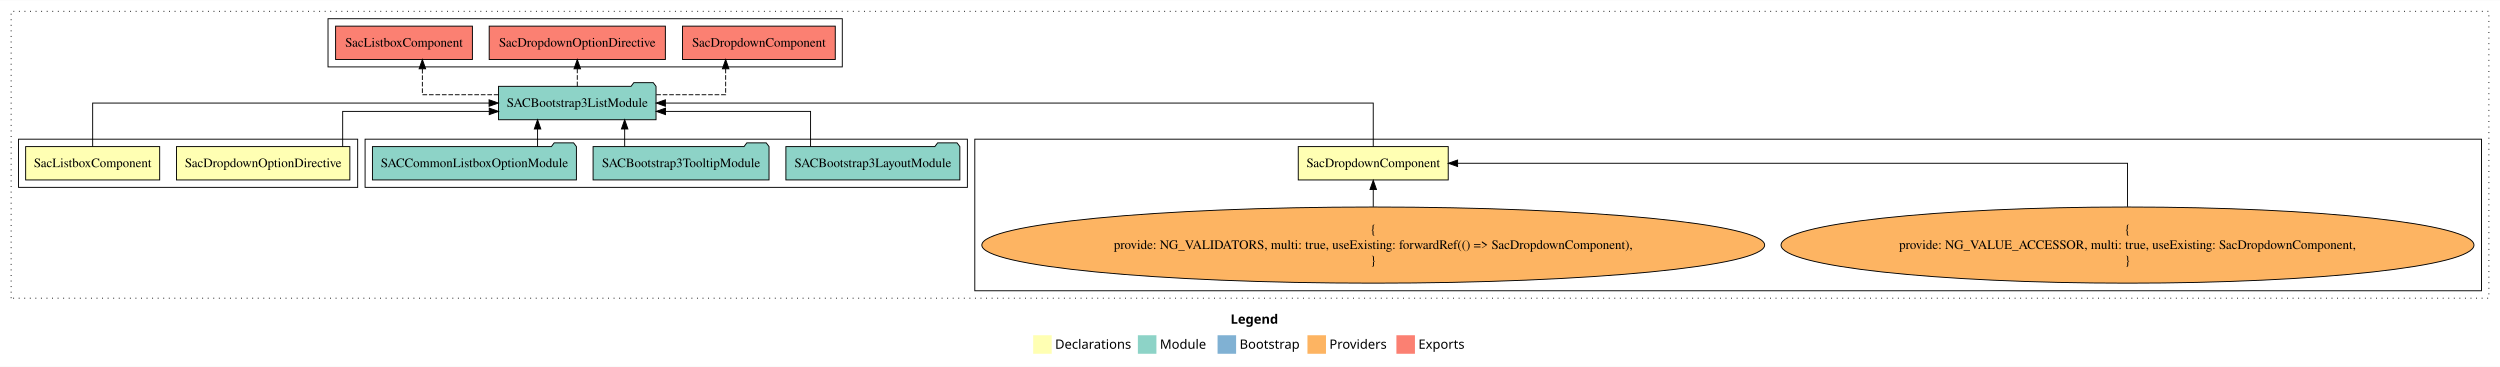
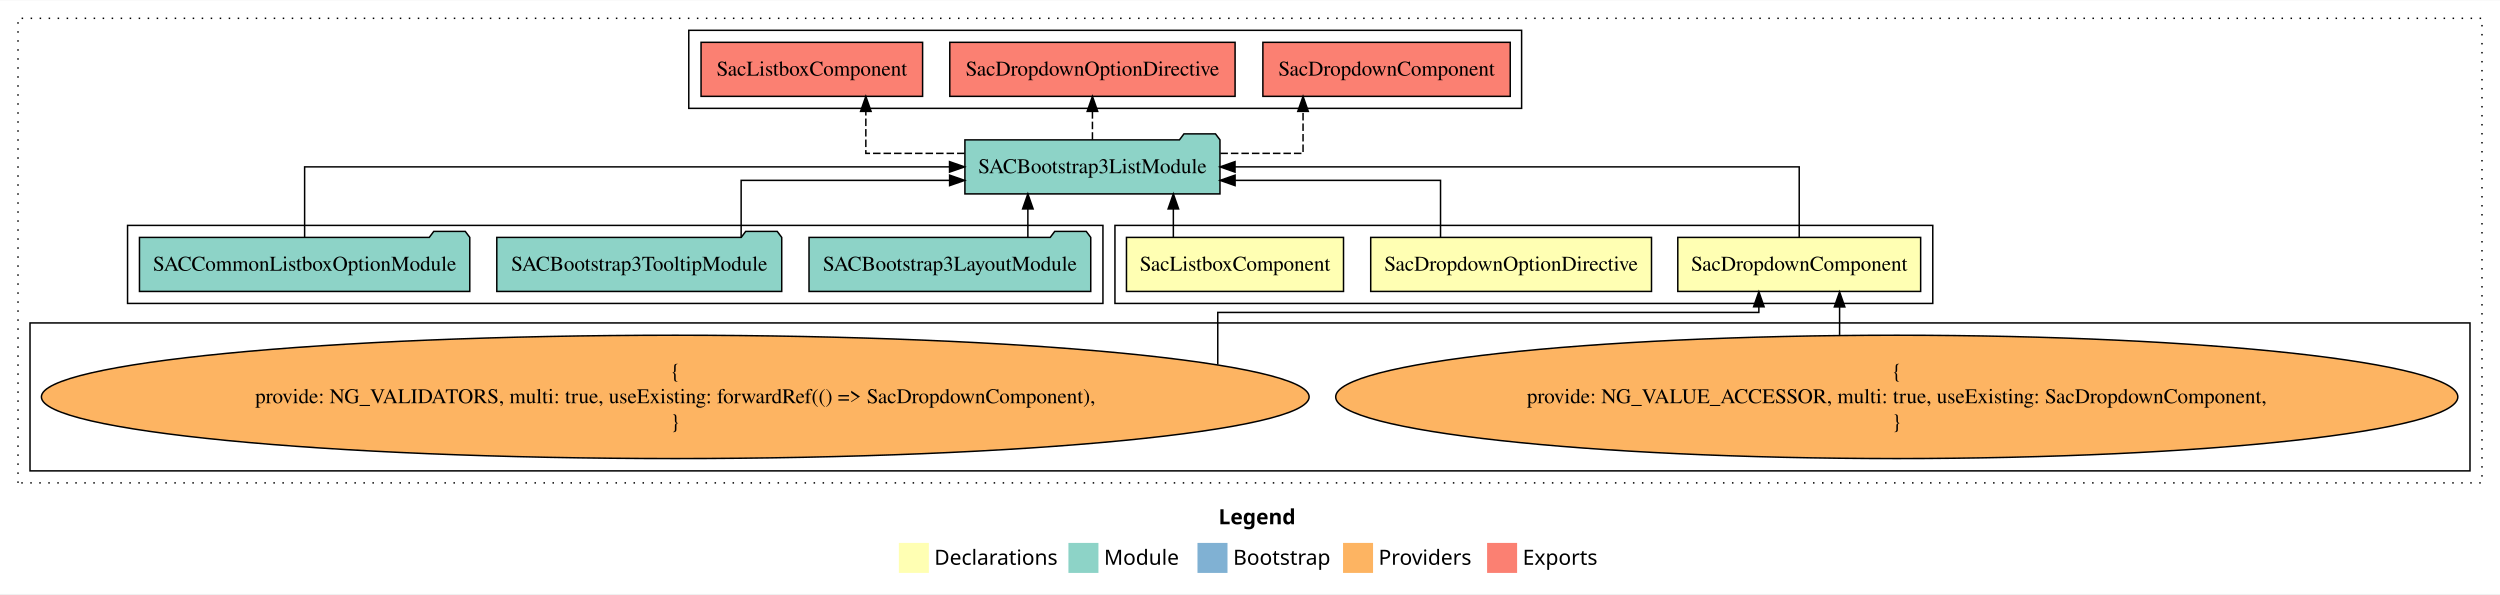
- <svg xmlns="http://www.w3.org/2000/svg" width="2698pt" height="396pt" viewBox="0.00 0.00 2698.00 395.59">
+ <svg xmlns="http://www.w3.org/2000/svg" width="1666pt" height="396pt" viewBox="0.00 0.00 1666.00 395.59">
  <g id="graph0" class="graph" transform="scale(1 1) rotate(0) translate(4 391.59)">
-     <polygon fill="white" stroke="transparent" points="-4,4 -4,-391.59 2694,-391.59 2694,4 -4,4" />
-     <text text-anchor="start" x="1324.01" y="-42.4" font-family="Times-12" font-weight="bold" font-size="14.00">Legend</text>
-     <polygon fill="#ffffb3" stroke="transparent" points="1111,-10 1111,-30 1131,-30 1131,-10 1111,-10" />
-     <text text-anchor="start" x="1134.63" y="-15.4" font-family="Times-12" font-size="14.00">  Declarations</text>
-     <polygon fill="#8dd3c7" stroke="transparent" points="1224,-10 1224,-30 1244,-30 1244,-10 1224,-10" />
-     <text text-anchor="start" x="1247.73" y="-15.4" font-family="Times-12" font-size="14.00">  Module</text>
-     <polygon fill="#80b1d3" stroke="transparent" points="1310,-10 1310,-30 1330,-30 1330,-10 1310,-10" />
-     <text text-anchor="start" x="1333.78" y="-15.4" font-family="Times-12" font-size="14.00">  Bootstrap</text>
-     <polygon fill="#fdb462" stroke="transparent" points="1407,-10 1407,-30 1427,-30 1427,-10 1407,-10" />
-     <text text-anchor="start" x="1430.67" y="-15.4" font-family="Times-12" font-size="14.00">  Providers</text>
-     <polygon fill="#fb8072" stroke="transparent" points="1503,-10 1503,-30 1523,-30 1523,-10 1503,-10" />
-     <text text-anchor="start" x="1526.73" y="-15.4" font-family="Times-12" font-size="14.00">  Exports</text>
+     <polygon fill="white" stroke="transparent" points="-4,4 -4,-391.59 1662,-391.59 1662,4 -4,4" />
+     <text text-anchor="start" x="808.01" y="-42.4" font-family="Times-12" font-weight="bold" font-size="14.00">Legend</text>
+     <polygon fill="#ffffb3" stroke="transparent" points="595,-10 595,-30 615,-30 615,-10 595,-10" />
+     <text text-anchor="start" x="618.63" y="-15.4" font-family="Times-12" font-size="14.00">  Declarations</text>
+     <polygon fill="#8dd3c7" stroke="transparent" points="708,-10 708,-30 728,-30 728,-10 708,-10" />
+     <text text-anchor="start" x="731.73" y="-15.4" font-family="Times-12" font-size="14.00">  Module</text>
+     <polygon fill="#80b1d3" stroke="transparent" points="794,-10 794,-30 814,-30 814,-10 794,-10" />
+     <text text-anchor="start" x="817.78" y="-15.4" font-family="Times-12" font-size="14.00">  Bootstrap</text>
+     <polygon fill="#fdb462" stroke="transparent" points="891,-10 891,-30 911,-30 911,-10 891,-10" />
+     <text text-anchor="start" x="914.67" y="-15.4" font-family="Times-12" font-size="14.00">  Providers</text>
+     <polygon fill="#fb8072" stroke="transparent" points="987,-10 987,-30 1007,-30 1007,-10 987,-10" />
+     <text text-anchor="start" x="1010.73" y="-15.4" font-family="Times-12" font-size="14.00">  Exports</text>
    <g id="clust1" class="cluster">
-       <polygon fill="none" stroke="black" stroke-dasharray="1,5" points="8,-70 8,-379.59 2682,-379.59 2682,-70 8,-70" />
+       <polygon fill="none" stroke="black" stroke-dasharray="1,5" points="8,-70 8,-379.59 1650,-379.59 1650,-70 8,-70" />
+     </g>
+     <g id="clust2" class="cluster">
+       <polygon fill="none" stroke="black" points="739,-189.59 739,-241.59 1284,-241.59 1284,-189.59 739,-189.59" />
    </g>
    <g id="clust3" class="cluster">
-       <polygon fill="none" stroke="black" points="1048,-78 1048,-241.59 2674,-241.59 2674,-78 1048,-78" />
+       <polygon fill="none" stroke="black" points="16,-78 16,-176.59 1642,-176.59 1642,-78 16,-78" />
+     </g>
+     <g id="clust7" class="cluster">
+       <polygon fill="none" stroke="black" points="455,-319.59 455,-371.59 1010,-371.59 1010,-319.59 455,-319.59" />
    </g>
    <g id="clust6" class="cluster">
-       <polygon fill="none" stroke="black" points="390,-189.59 390,-241.59 1040,-241.59 1040,-189.59 390,-189.59" />
-     </g>
-     <g id="clust7" class="cluster">
-       <polygon fill="none" stroke="black" points="350,-319.59 350,-371.59 905,-371.59 905,-319.59 350,-319.59" />
-     </g>
-     <g id="clust2" class="cluster">
-       <polygon fill="none" stroke="black" points="16,-189.59 16,-241.59 382,-241.59 382,-189.59 16,-189.59" />
+       <polygon fill="none" stroke="black" points="81,-189.59 81,-241.59 731,-241.59 731,-189.59 81,-189.59" />
    </g>
    <g id="node1" class="node">
-       <polygon fill="#ffffb3" stroke="black" points="1558.92,-233.59 1397.08,-233.59 1397.08,-197.59 1558.92,-197.59 1558.92,-233.59" />
-       <text text-anchor="middle" x="1478" y="-211.39" font-family="Times,serif" font-size="14.00">SacDropdownComponent</text>
+       <polygon fill="#ffffb3" stroke="black" points="1275.92,-233.59 1114.08,-233.59 1114.08,-197.59 1275.92,-197.59 1275.92,-233.59" />
+       <text text-anchor="middle" x="1195" y="-211.39" font-family="Times,serif" font-size="14.00">SacDropdownComponent</text>
    </g>
    <g id="node4" class="node">
-       <polygon fill="#8dd3c7" stroke="black" points="703.99,-298.59 700.99,-302.59 679.99,-302.59 676.99,-298.59 534.01,-298.59 534.01,-262.59 703.99,-262.59 703.99,-298.59" />
-       <text text-anchor="middle" x="619" y="-276.39" font-family="Times,serif" font-size="14.00">SACBootstrap3ListModule</text>
+       <polygon fill="#8dd3c7" stroke="black" points="808.99,-298.59 805.99,-302.59 784.99,-302.59 781.99,-298.59 639.01,-298.59 639.01,-262.59 808.99,-262.59 808.99,-298.59" />
+       <text text-anchor="middle" x="724" y="-276.39" font-family="Times,serif" font-size="14.00">SACBootstrap3ListModule</text>
    </g>
    <g id="edge1" class="edge">
-       <path fill="none" stroke="black" d="M1478,-233.7C1478,-252.93 1478,-280.59 1478,-280.59 1478,-280.59 714.11,-280.59 714.11,-280.59" />
-       <polygon fill="black" stroke="black" points="714.11,-277.09 704.11,-280.59 714.11,-284.09 714.11,-277.09" />
+       <path fill="none" stroke="black" d="M1195,-233.7C1195,-252.93 1195,-280.59 1195,-280.59 1195,-280.59 819.02,-280.59 819.02,-280.59" />
+       <polygon fill="black" stroke="black" points="819.02,-277.09 809.02,-280.59 819.02,-284.09 819.02,-277.09" />
    </g>
    <g id="node2" class="node">
-       <polygon fill="#ffffb3" stroke="black" points="373.56,-233.59 186.44,-233.59 186.44,-197.59 373.56,-197.59 373.56,-233.59" />
-       <text text-anchor="middle" x="280" y="-211.39" font-family="Times,serif" font-size="14.00">SacDropdownOptionDirective</text>
+       <polygon fill="#ffffb3" stroke="black" points="1096.56,-233.59 909.44,-233.59 909.44,-197.59 1096.56,-197.59 1096.56,-233.59" />
+       <text text-anchor="middle" x="1003" y="-211.39" font-family="Times,serif" font-size="14.00">SacDropdownOptionDirective</text>
    </g>
    <g id="edge4" class="edge">
-       <path fill="none" stroke="black" d="M365.81,-233.62C365.81,-249.99 365.81,-271.59 365.81,-271.59 365.81,-271.59 523.99,-271.59 523.99,-271.59" />
-       <polygon fill="black" stroke="black" points="523.99,-275.09 533.99,-271.59 523.99,-268.09 523.99,-275.09" />
+       <path fill="none" stroke="black" d="M955.97,-233.62C955.97,-249.99 955.97,-271.59 955.97,-271.59 955.97,-271.59 819.06,-271.59 819.06,-271.59" />
+       <polygon fill="black" stroke="black" points="819.06,-268.09 809.06,-271.59 819.06,-275.09 819.06,-268.09" />
    </g>
    <g id="node3" class="node">
-       <polygon fill="#ffffb3" stroke="black" points="168.32,-233.59 23.68,-233.59 23.68,-197.59 168.32,-197.59 168.32,-233.59" />
-       <text text-anchor="middle" x="96" y="-211.39" font-family="Times,serif" font-size="14.00">SacListboxComponent</text>
+       <polygon fill="#ffffb3" stroke="black" points="891.32,-233.59 746.68,-233.59 746.68,-197.59 891.32,-197.59 891.32,-233.59" />
+       <text text-anchor="middle" x="819" y="-211.39" font-family="Times,serif" font-size="14.00">SacListboxComponent</text>
    </g>
    <g id="edge5" class="edge">
-       <path fill="none" stroke="black" d="M96,-233.7C96,-252.93 96,-280.59 96,-280.59 96,-280.59 523.81,-280.59 523.81,-280.59" />
-       <polygon fill="black" stroke="black" points="523.81,-284.09 533.81,-280.59 523.81,-277.09 523.81,-284.09" />
+       <path fill="none" stroke="black" d="M777.92,-233.7C777.92,-233.7 777.92,-252.58 777.92,-252.58" />
+       <polygon fill="black" stroke="black" points="774.42,-252.58 777.92,-262.58 781.42,-252.58 774.42,-252.58" />
    </g>
    <g id="node10" class="node">
-       <polygon fill="#fb8072" stroke="black" points="897.42,-363.59 732.58,-363.59 732.58,-327.59 897.42,-327.59 897.42,-363.59" />
-       <text text-anchor="middle" x="815" y="-341.39" font-family="Times,serif" font-size="14.00">SacDropdownComponent </text>
+       <polygon fill="#fb8072" stroke="black" points="1002.42,-363.59 837.58,-363.59 837.58,-327.59 1002.42,-327.59 1002.42,-363.59" />
+       <text text-anchor="middle" x="920" y="-341.39" font-family="Times,serif" font-size="14.00">SacDropdownComponent </text>
    </g>
    <g id="edge9" class="edge">
-       <path fill="none" stroke="black" stroke-dasharray="5,2" d="M704.22,-289.59C742.46,-289.59 779.13,-289.59 779.13,-289.59 779.13,-289.59 779.13,-317.56 779.13,-317.56" />
-       <polygon fill="black" stroke="black" points="775.63,-317.56 779.13,-327.56 782.63,-317.56 775.63,-317.56" />
+       <path fill="none" stroke="black" stroke-dasharray="5,2" d="M809.28,-289.59C838.67,-289.59 864.35,-289.59 864.35,-289.59 864.35,-289.59 864.35,-317.56 864.35,-317.56" />
+       <polygon fill="black" stroke="black" points="860.85,-317.56 864.35,-327.56 867.85,-317.56 860.85,-317.56" />
    </g>
    <g id="node11" class="node">
-       <polygon fill="#fb8072" stroke="black" points="714.06,-363.59 523.94,-363.59 523.94,-327.59 714.06,-327.59 714.06,-363.59" />
-       <text text-anchor="middle" x="619" y="-341.39" font-family="Times,serif" font-size="14.00">SacDropdownOptionDirective </text>
+       <polygon fill="#fb8072" stroke="black" points="819.06,-363.59 628.94,-363.59 628.94,-327.59 819.06,-327.59 819.06,-363.59" />
+       <text text-anchor="middle" x="724" y="-341.39" font-family="Times,serif" font-size="14.00">SacDropdownOptionDirective </text>
    </g>
    <g id="edge10" class="edge">
-       <path fill="none" stroke="black" stroke-dasharray="5,2" d="M619,-298.7C619,-298.7 619,-317.58 619,-317.58" />
-       <polygon fill="black" stroke="black" points="615.5,-317.58 619,-327.58 622.5,-317.58 615.5,-317.58" />
+       <path fill="none" stroke="black" stroke-dasharray="5,2" d="M724,-298.7C724,-298.7 724,-317.58 724,-317.58" />
+       <polygon fill="black" stroke="black" points="720.5,-317.58 724,-327.58 727.5,-317.58 720.5,-317.58" />
    </g>
    <g id="node12" class="node">
-       <polygon fill="#fb8072" stroke="black" points="505.82,-363.59 358.18,-363.59 358.18,-327.59 505.82,-327.59 505.82,-363.59" />
-       <text text-anchor="middle" x="432" y="-341.39" font-family="Times,serif" font-size="14.00">SacListboxComponent </text>
+       <polygon fill="#fb8072" stroke="black" points="610.82,-363.59 463.18,-363.59 463.18,-327.59 610.82,-327.59 610.82,-363.59" />
+       <text text-anchor="middle" x="537" y="-341.39" font-family="Times,serif" font-size="14.00">SacListboxComponent </text>
    </g>
    <g id="edge11" class="edge">
-       <path fill="none" stroke="black" stroke-dasharray="5,2" d="M533.94,-289.59C492.64,-289.59 451.82,-289.59 451.82,-289.59 451.82,-289.59 451.82,-317.56 451.82,-317.56" />
-       <polygon fill="black" stroke="black" points="448.32,-317.56 451.82,-327.56 455.32,-317.56 448.32,-317.56" />
+       <path fill="none" stroke="black" stroke-dasharray="5,2" d="M638.78,-289.59C604.53,-289.59 572.99,-289.59 572.99,-289.59 572.99,-289.59 572.99,-317.56 572.99,-317.56" />
+       <polygon fill="black" stroke="black" points="569.49,-317.56 572.99,-327.56 576.49,-317.56 569.49,-317.56" />
    </g>
    <g id="node5" class="node">
-       <ellipse fill="#fdb462" stroke="black" cx="2292" cy="-127.3" rx="373.9" ry="41.09" />
-       <text text-anchor="middle" x="2292" y="-139.9" font-family="Times,serif" font-size="14.00">{</text>
-       <text text-anchor="middle" x="2292" y="-123.1" font-family="Times,serif" font-size="14.00">    provide: NG_VALUE_ACCESSOR, multi: true, useExisting: SacDropdownComponent,</text>
-       <text text-anchor="middle" x="2292" y="-106.3" font-family="Times,serif" font-size="14.00">}</text>
+       <ellipse fill="#fdb462" stroke="black" cx="1260" cy="-127.3" rx="373.9" ry="41.09" />
+       <text text-anchor="middle" x="1260" y="-139.9" font-family="Times,serif" font-size="14.00">{</text>
+       <text text-anchor="middle" x="1260" y="-123.1" font-family="Times,serif" font-size="14.00">    provide: NG_VALUE_ACCESSOR, multi: true, useExisting: SacDropdownComponent,</text>
+       <text text-anchor="middle" x="1260" y="-106.3" font-family="Times,serif" font-size="14.00">}</text>
    </g>
    <g id="edge2" class="edge">
-       <path fill="none" stroke="black" d="M2292,-168.6C2292,-191.58 2292,-215.59 2292,-215.59 2292,-215.59 1569.03,-215.59 1569.03,-215.59" />
-       <polygon fill="black" stroke="black" points="1569.03,-212.09 1559.03,-215.59 1569.03,-219.09 1569.03,-212.09" />
+       <path fill="none" stroke="black" d="M1221.9,-168.6C1221.9,-168.6 1221.9,-187.26 1221.9,-187.26" />
+       <polygon fill="black" stroke="black" points="1218.4,-187.26 1221.9,-197.26 1225.4,-187.26 1218.4,-187.26" />
    </g>
    <g id="node6" class="node">
-       <ellipse fill="#fdb462" stroke="black" cx="1478" cy="-127.3" rx="422.41" ry="41.09" />
-       <text text-anchor="middle" x="1478" y="-139.9" font-family="Times,serif" font-size="14.00">{</text>
-       <text text-anchor="middle" x="1478" y="-123.1" font-family="Times,serif" font-size="14.00">    provide: NG_VALIDATORS, multi: true, useExisting: forwardRef(() =&gt; SacDropdownComponent),</text>
-       <text text-anchor="middle" x="1478" y="-106.3" font-family="Times,serif" font-size="14.00">}</text>
+       <ellipse fill="#fdb462" stroke="black" cx="446" cy="-127.3" rx="422.41" ry="41.09" />
+       <text text-anchor="middle" x="446" y="-139.9" font-family="Times,serif" font-size="14.00">{</text>
+       <text text-anchor="middle" x="446" y="-123.1" font-family="Times,serif" font-size="14.00">    provide: NG_VALIDATORS, multi: true, useExisting: forwardRef(() =&gt; SacDropdownComponent),</text>
+       <text text-anchor="middle" x="446" y="-106.3" font-family="Times,serif" font-size="14.00">}</text>
    </g>
    <g id="edge3" class="edge">
-       <path fill="none" stroke="black" d="M1478,-168.6C1478,-168.6 1478,-187.26 1478,-187.26" />
-       <polygon fill="black" stroke="black" points="1474.5,-187.26 1478,-197.26 1481.5,-187.26 1474.5,-187.26" />
+       <path fill="none" stroke="black" d="M807.52,-148.9C807.52,-164.77 807.52,-183.59 807.52,-183.59 807.52,-183.59 1168.1,-183.59 1168.1,-183.59 1168.1,-183.59 1168.1,-187.35 1168.1,-187.35" />
+       <polygon fill="black" stroke="black" points="1164.6,-187.35 1168.1,-197.35 1171.6,-187.35 1164.6,-187.35" />
    </g>
    <g id="node7" class="node">
-       <polygon fill="#8dd3c7" stroke="black" points="1031.87,-233.59 1028.87,-237.59 1007.87,-237.59 1004.87,-233.59 844.13,-233.59 844.13,-197.59 1031.87,-197.59 1031.87,-233.59" />
-       <text text-anchor="middle" x="938" y="-211.39" font-family="Times,serif" font-size="14.00">SACBootstrap3LayoutModule</text>
+       <polygon fill="#8dd3c7" stroke="black" points="722.87,-233.59 719.87,-237.59 698.87,-237.59 695.87,-233.59 535.13,-233.59 535.13,-197.59 722.87,-197.59 722.87,-233.59" />
+       <text text-anchor="middle" x="629" y="-211.39" font-family="Times,serif" font-size="14.00">SACBootstrap3LayoutModule</text>
    </g>
    <g id="edge6" class="edge">
-       <path fill="none" stroke="black" d="M870.76,-233.62C870.76,-249.99 870.76,-271.59 870.76,-271.59 870.76,-271.59 714.24,-271.59 714.24,-271.59" />
-       <polygon fill="black" stroke="black" points="714.24,-268.09 704.24,-271.59 714.24,-275.09 714.24,-268.09" />
+       <path fill="none" stroke="black" d="M680.97,-233.7C680.97,-233.7 680.97,-252.58 680.97,-252.58" />
+       <polygon fill="black" stroke="black" points="677.47,-252.58 680.97,-262.58 684.47,-252.58 677.47,-252.58" />
    </g>
    <g id="node8" class="node">
-       <polygon fill="#8dd3c7" stroke="black" points="825.94,-233.59 822.94,-237.59 801.94,-237.59 798.94,-233.59 636.06,-233.59 636.06,-197.59 825.94,-197.59 825.94,-233.59" />
-       <text text-anchor="middle" x="731" y="-211.39" font-family="Times,serif" font-size="14.00">SACBootstrap3TooltipModule</text>
+       <polygon fill="#8dd3c7" stroke="black" points="516.94,-233.59 513.94,-237.59 492.94,-237.59 489.94,-233.59 327.06,-233.59 327.06,-197.59 516.94,-197.59 516.94,-233.59" />
+       <text text-anchor="middle" x="422" y="-211.39" font-family="Times,serif" font-size="14.00">SACBootstrap3TooltipModule</text>
    </g>
    <g id="edge7" class="edge">
-       <path fill="none" stroke="black" d="M670.14,-233.7C670.14,-233.7 670.14,-252.58 670.14,-252.58" />
-       <polygon fill="black" stroke="black" points="666.64,-252.58 670.14,-262.58 673.64,-252.58 666.64,-252.58" />
+       <path fill="none" stroke="black" d="M489.9,-233.62C489.9,-249.99 489.9,-271.59 489.9,-271.59 489.9,-271.59 628.82,-271.59 628.82,-271.59" />
+       <polygon fill="black" stroke="black" points="628.82,-275.09 638.82,-271.59 628.82,-268.09 628.82,-275.09" />
    </g>
    <g id="node9" class="node">
-       <polygon fill="#8dd3c7" stroke="black" points="618.06,-233.59 615.06,-237.59 594.06,-237.59 591.06,-233.59 397.94,-233.59 397.94,-197.59 618.06,-197.59 618.06,-233.59" />
-       <text text-anchor="middle" x="508" y="-211.39" font-family="Times,serif" font-size="14.00">SACCommonListboxOptionModule</text>
+       <polygon fill="#8dd3c7" stroke="black" points="309.06,-233.59 306.06,-237.59 285.06,-237.59 282.06,-233.59 88.94,-233.59 88.94,-197.59 309.06,-197.59 309.06,-233.59" />
+       <text text-anchor="middle" x="199" y="-211.39" font-family="Times,serif" font-size="14.00">SACCommonListboxOptionModule</text>
    </g>
    <g id="edge8" class="edge">
-       <path fill="none" stroke="black" d="M576.14,-233.7C576.14,-233.7 576.14,-252.58 576.14,-252.58" />
-       <polygon fill="black" stroke="black" points="572.64,-252.58 576.14,-262.58 579.64,-252.58 572.64,-252.58" />
+       <path fill="none" stroke="black" d="M199,-233.7C199,-252.93 199,-280.59 199,-280.59 199,-280.59 628.77,-280.59 628.77,-280.59" />
+       <polygon fill="black" stroke="black" points="628.77,-284.09 638.77,-280.59 628.77,-277.09 628.77,-284.09" />
    </g>
  </g>
</svg>
